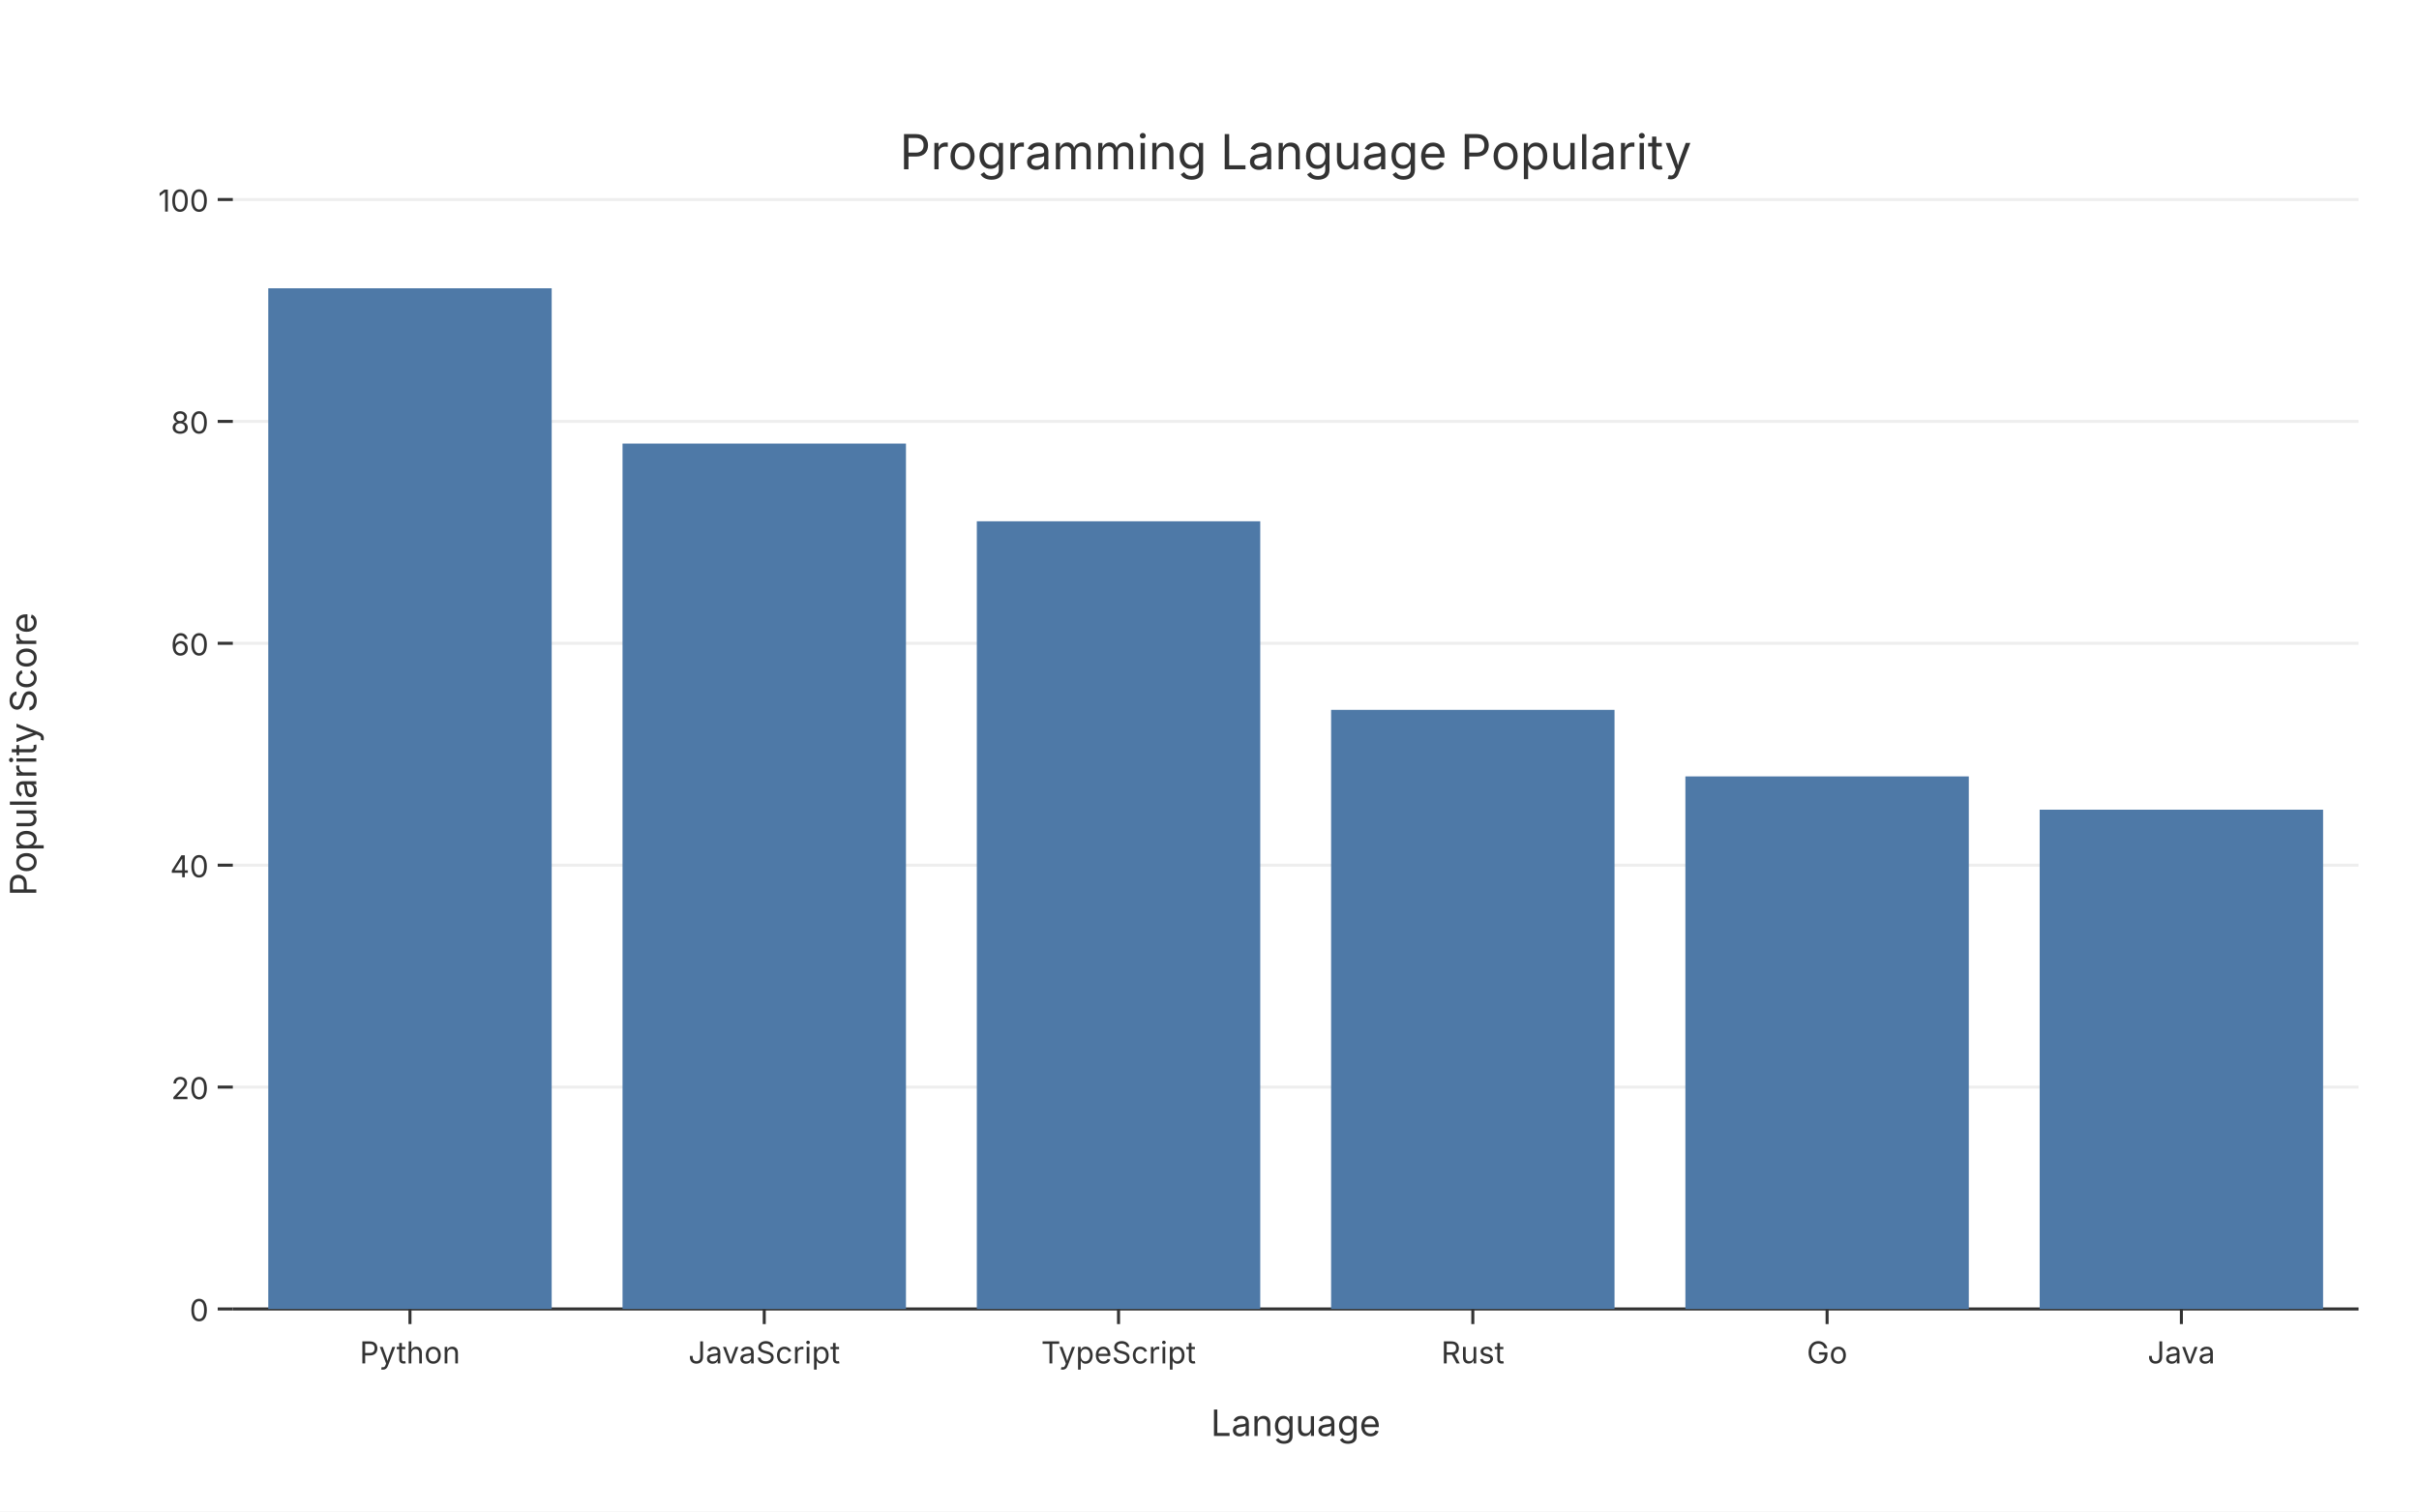
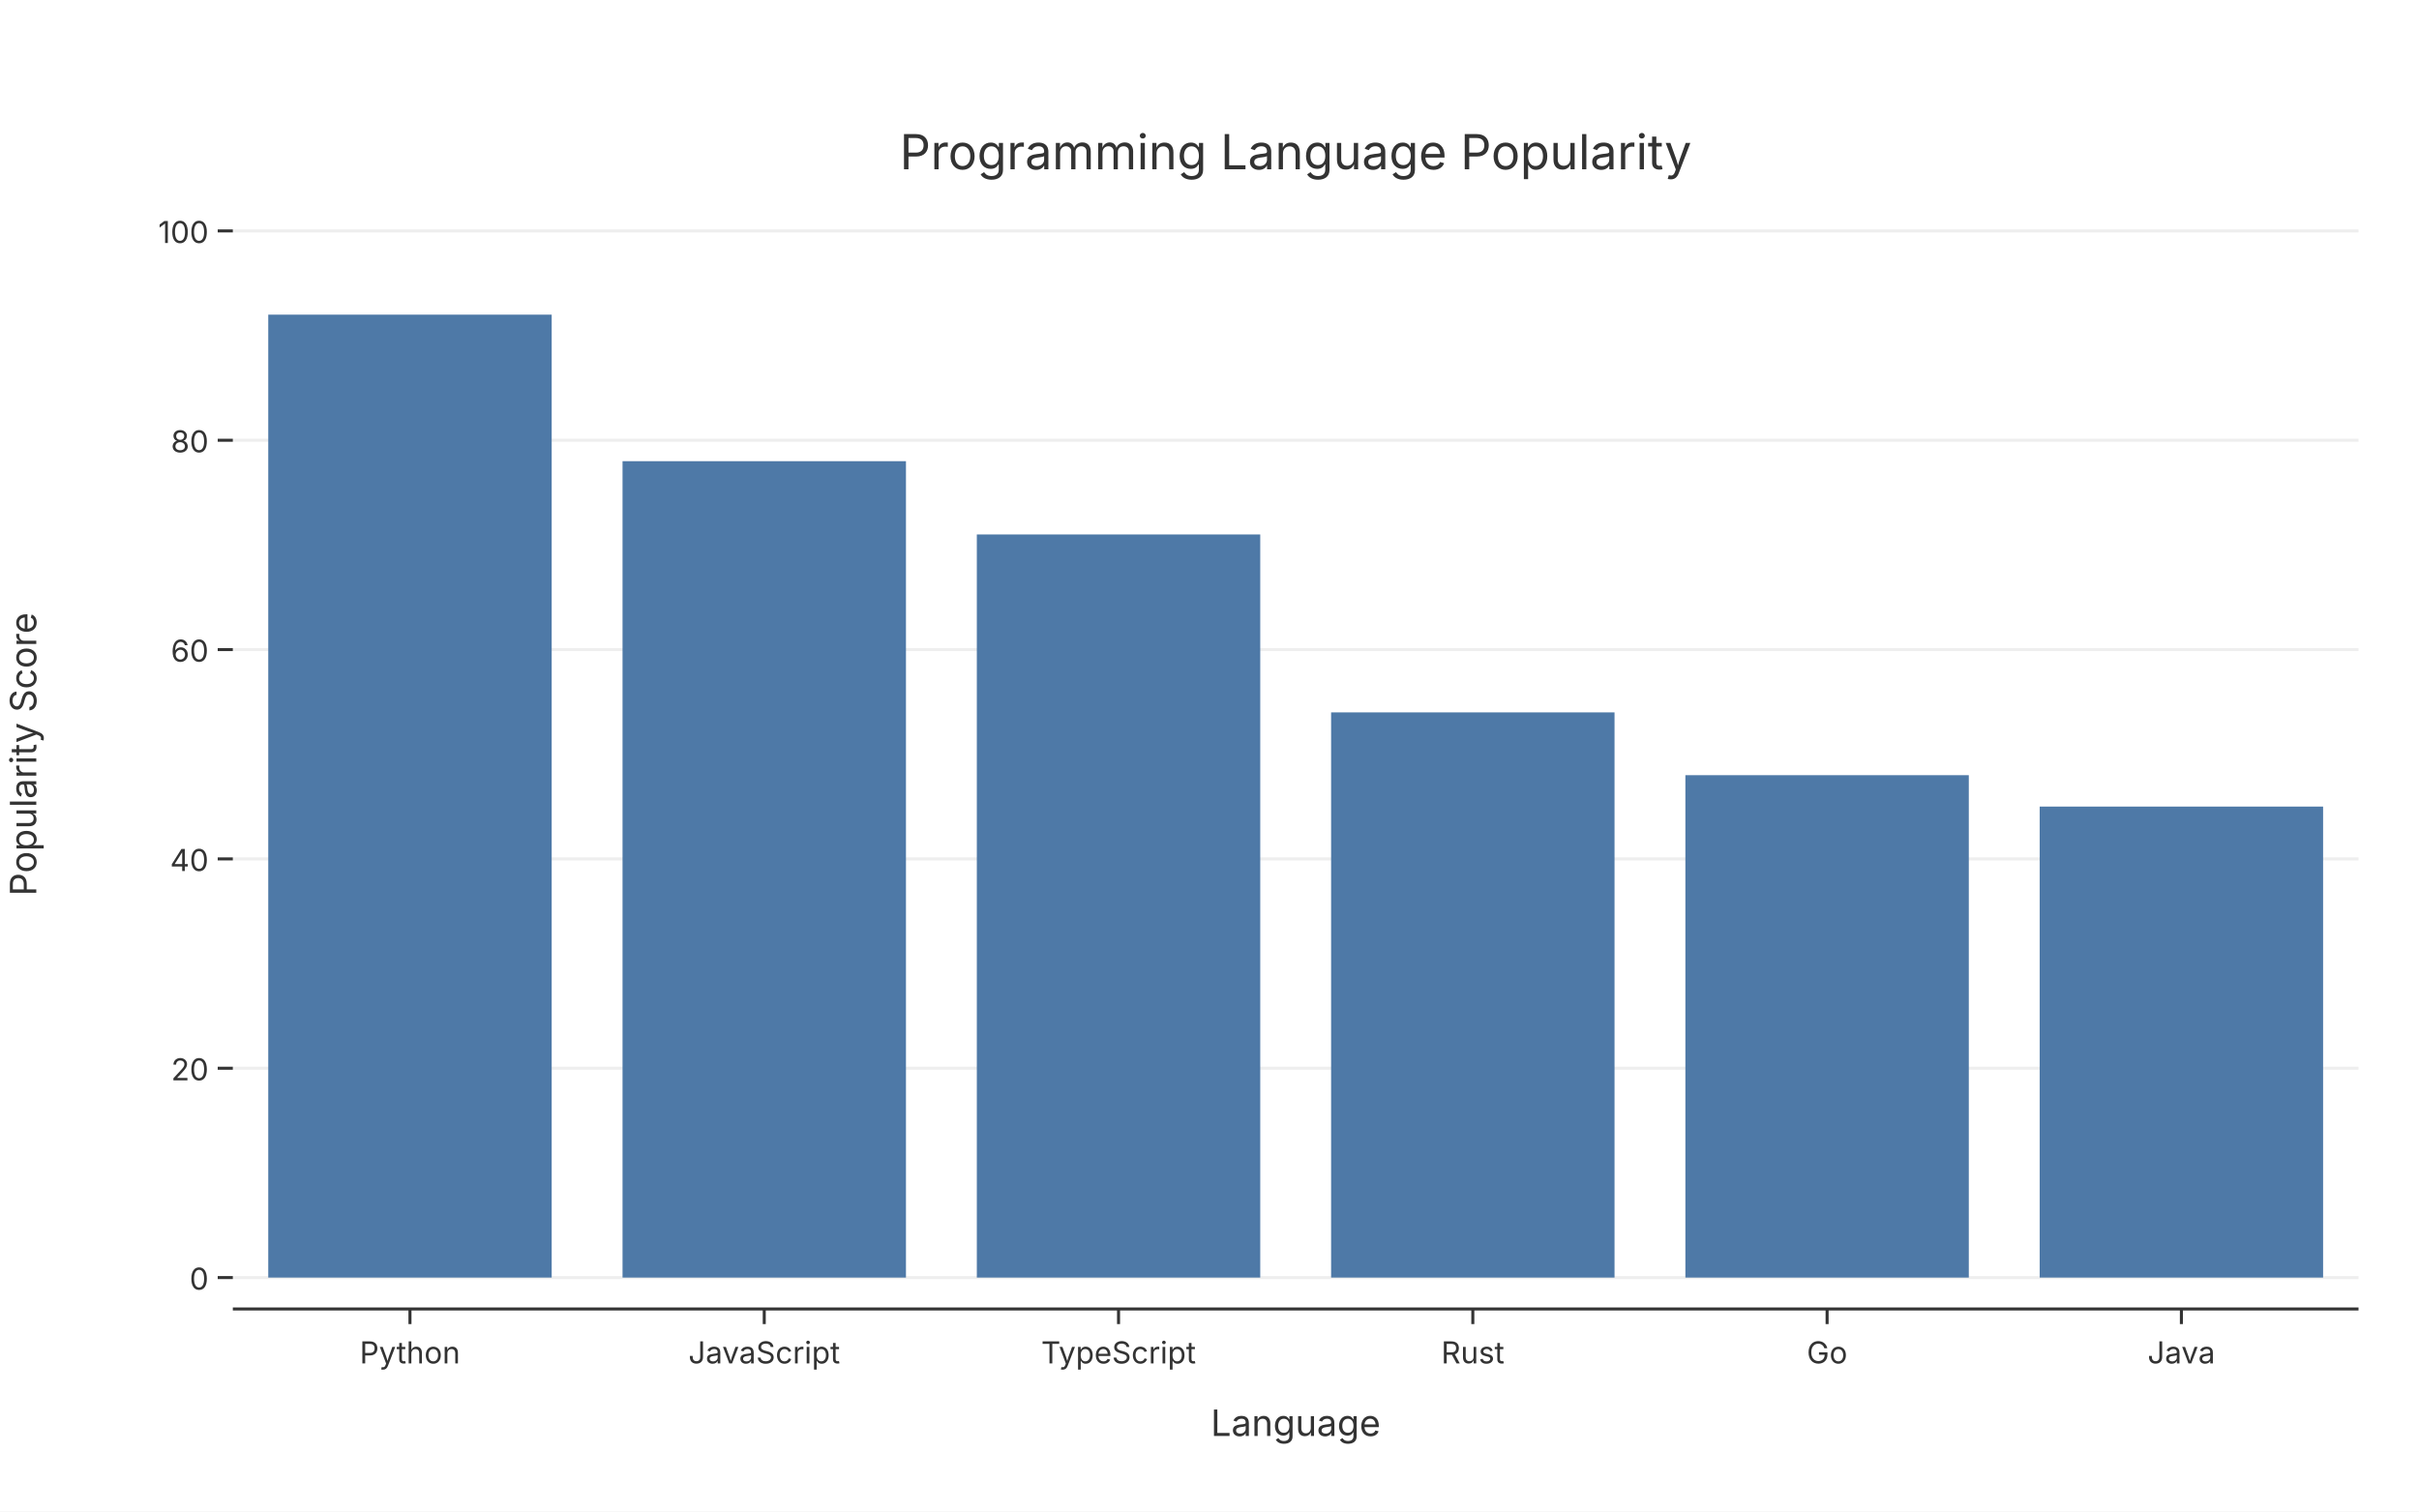
<svg xmlns="http://www.w3.org/2000/svg" width="800" height="500" viewBox="0 0 800.0 500.0">
  <defs>
    <clipPath id="plot-clip">
      <rect x="77" y="66" width="703" height="367" />
    </clipPath>
  </defs>
  <rect x="0" y="0" width="800" height="500" fill="#FFFFFF" />
-   <line x1="77" y1="433" x2="780" y2="433" stroke="#EEEEEE" stroke-width="1" />
-   <line x1="77" y1="359.6" x2="780" y2="359.6" stroke="#EEEEEE" stroke-width="1" />
-   <line x1="77" y1="286.2" x2="780" y2="286.2" stroke="#EEEEEE" stroke-width="1" />
-   <line x1="77" y1="212.8" x2="780" y2="212.8" stroke="#EEEEEE" stroke-width="1" />
-   <line x1="77" y1="139.4" x2="780" y2="139.4" stroke="#EEEEEE" stroke-width="1" />
-   <line x1="77" y1="66" x2="780" y2="66" stroke="#EEEEEE" stroke-width="1" />
+   <line x1="77" y1="422.613" x2="780" y2="422.613" stroke="#EEEEEE" stroke-width="1" />
+   <line x1="77" y1="353.368" x2="780" y2="353.368" stroke="#EEEEEE" stroke-width="1" />
+   <line x1="77" y1="284.123" x2="780" y2="284.123" stroke="#EEEEEE" stroke-width="1" />
+   <line x1="77" y1="214.877" x2="780" y2="214.877" stroke="#EEEEEE" stroke-width="1" />
+   <line x1="77" y1="145.632" x2="780" y2="145.632" stroke="#EEEEEE" stroke-width="1" />
+   <line x1="77" y1="76.387" x2="780" y2="76.387" stroke="#EEEEEE" stroke-width="1" />
  <line x1="77" y1="433" x2="780" y2="433" stroke="#333333" stroke-width="1" />
  <g clip-path="url(#plot-clip)">
-     <rect x="88.717" y="95.36" width="93.733" height="337.64" fill="#4E79A7" />
-     <rect x="205.883" y="146.74" width="93.733" height="286.26" fill="#4E79A7" />
-     <rect x="323.05" y="172.43" width="93.733" height="260.57" fill="#4E79A7" />
-     <rect x="440.217" y="234.82" width="93.733" height="198.18" fill="#4E79A7" />
-     <rect x="557.383" y="256.84" width="93.733" height="176.16" fill="#4E79A7" />
-     <rect x="674.55" y="267.85" width="93.733" height="165.15" fill="#4E79A7" />
+     <rect x="88.717" y="104.085" width="93.733" height="318.528" fill="#4E79A7" />
+     <rect x="205.883" y="152.557" width="93.733" height="270.057" fill="#4E79A7" />
+     <rect x="323.05" y="176.792" width="93.733" height="245.821" fill="#4E79A7" />
+     <rect x="440.217" y="235.651" width="93.733" height="186.962" fill="#4E79A7" />
+     <rect x="557.383" y="256.425" width="93.733" height="166.189" fill="#4E79A7" />
+     <rect x="674.55" y="266.811" width="93.733" height="155.802" fill="#4E79A7" />
  </g>
  <line x1="135.583" y1="433" x2="135.583" y2="438" stroke="#333333" stroke-width="1" />
  <text x="135.583" y="451" font-family="Inter, Helvetica Neue, Arial, sans-serif" font-size="10" fill="#333333" text-anchor="middle">Python</text>
  <line x1="252.75" y1="433" x2="252.75" y2="438" stroke="#333333" stroke-width="1" />
  <text x="252.75" y="451" font-family="Inter, Helvetica Neue, Arial, sans-serif" font-size="10" fill="#333333" text-anchor="middle">JavaScript</text>
  <line x1="369.917" y1="433" x2="369.917" y2="438" stroke="#333333" stroke-width="1" />
  <text x="369.917" y="451" font-family="Inter, Helvetica Neue, Arial, sans-serif" font-size="10" fill="#333333" text-anchor="middle">TypeScript</text>
  <line x1="487.083" y1="433" x2="487.083" y2="438" stroke="#333333" stroke-width="1" />
  <text x="487.083" y="451" font-family="Inter, Helvetica Neue, Arial, sans-serif" font-size="10" fill="#333333" text-anchor="middle">Rust</text>
  <line x1="604.25" y1="433" x2="604.25" y2="438" stroke="#333333" stroke-width="1" />
  <text x="604.25" y="451" font-family="Inter, Helvetica Neue, Arial, sans-serif" font-size="10" fill="#333333" text-anchor="middle">Go</text>
  <line x1="721.417" y1="433" x2="721.417" y2="438" stroke="#333333" stroke-width="1" />
  <text x="721.417" y="451" font-family="Inter, Helvetica Neue, Arial, sans-serif" font-size="10" fill="#333333" text-anchor="middle">Java</text>
-   <line x1="72" y1="433" x2="77" y2="433" stroke="#333333" stroke-width="1" />
-   <text x="69" y="437" font-family="Inter, Helvetica Neue, Arial, sans-serif" font-size="10" fill="#333333" text-anchor="end">0</text>
-   <line x1="72" y1="359.6" x2="77" y2="359.6" stroke="#333333" stroke-width="1" />
-   <text x="69" y="363.6" font-family="Inter, Helvetica Neue, Arial, sans-serif" font-size="10" fill="#333333" text-anchor="end">20</text>
-   <line x1="72" y1="286.2" x2="77" y2="286.2" stroke="#333333" stroke-width="1" />
-   <text x="69" y="290.2" font-family="Inter, Helvetica Neue, Arial, sans-serif" font-size="10" fill="#333333" text-anchor="end">40</text>
-   <line x1="72" y1="212.8" x2="77" y2="212.8" stroke="#333333" stroke-width="1" />
-   <text x="69" y="216.8" font-family="Inter, Helvetica Neue, Arial, sans-serif" font-size="10" fill="#333333" text-anchor="end">60</text>
-   <line x1="72" y1="139.4" x2="77" y2="139.4" stroke="#333333" stroke-width="1" />
-   <text x="69" y="143.4" font-family="Inter, Helvetica Neue, Arial, sans-serif" font-size="10" fill="#333333" text-anchor="end">80</text>
-   <line x1="72" y1="66" x2="77" y2="66" stroke="#333333" stroke-width="1" />
-   <text x="69" y="70" font-family="Inter, Helvetica Neue, Arial, sans-serif" font-size="10" fill="#333333" text-anchor="end">100</text>
+   <line x1="72" y1="422.613" x2="77" y2="422.613" stroke="#333333" stroke-width="1" />
+   <text x="69" y="426.613" font-family="Inter, Helvetica Neue, Arial, sans-serif" font-size="10" fill="#333333" text-anchor="end">0</text>
+   <line x1="72" y1="353.368" x2="77" y2="353.368" stroke="#333333" stroke-width="1" />
+   <text x="69" y="357.368" font-family="Inter, Helvetica Neue, Arial, sans-serif" font-size="10" fill="#333333" text-anchor="end">20</text>
+   <line x1="72" y1="284.123" x2="77" y2="284.123" stroke="#333333" stroke-width="1" />
+   <text x="69" y="288.123" font-family="Inter, Helvetica Neue, Arial, sans-serif" font-size="10" fill="#333333" text-anchor="end">40</text>
+   <line x1="72" y1="214.877" x2="77" y2="214.877" stroke="#333333" stroke-width="1" />
+   <text x="69" y="218.877" font-family="Inter, Helvetica Neue, Arial, sans-serif" font-size="10" fill="#333333" text-anchor="end">60</text>
+   <line x1="72" y1="145.632" x2="77" y2="145.632" stroke="#333333" stroke-width="1" />
+   <text x="69" y="149.632" font-family="Inter, Helvetica Neue, Arial, sans-serif" font-size="10" fill="#333333" text-anchor="end">80</text>
+   <line x1="72" y1="76.387" x2="77" y2="76.387" stroke="#333333" stroke-width="1" />
+   <text x="69" y="80.387" font-family="Inter, Helvetica Neue, Arial, sans-serif" font-size="10" fill="#333333" text-anchor="end">100</text>
  <text x="428.5" y="56" font-family="Inter, Helvetica Neue, Arial, sans-serif" font-size="16" fill="#333333" text-anchor="middle">Programming Language Popularity</text>
  <text x="428.5" y="475" font-family="Inter, Helvetica Neue, Arial, sans-serif" font-size="12" fill="#333333" text-anchor="middle">Language</text>
  <text x="12" y="249.5" font-family="Inter, Helvetica Neue, Arial, sans-serif" font-size="12" fill="#333333" text-anchor="middle" transform="rotate(-90,12,249.5)">Popularity Score</text>
</svg>
